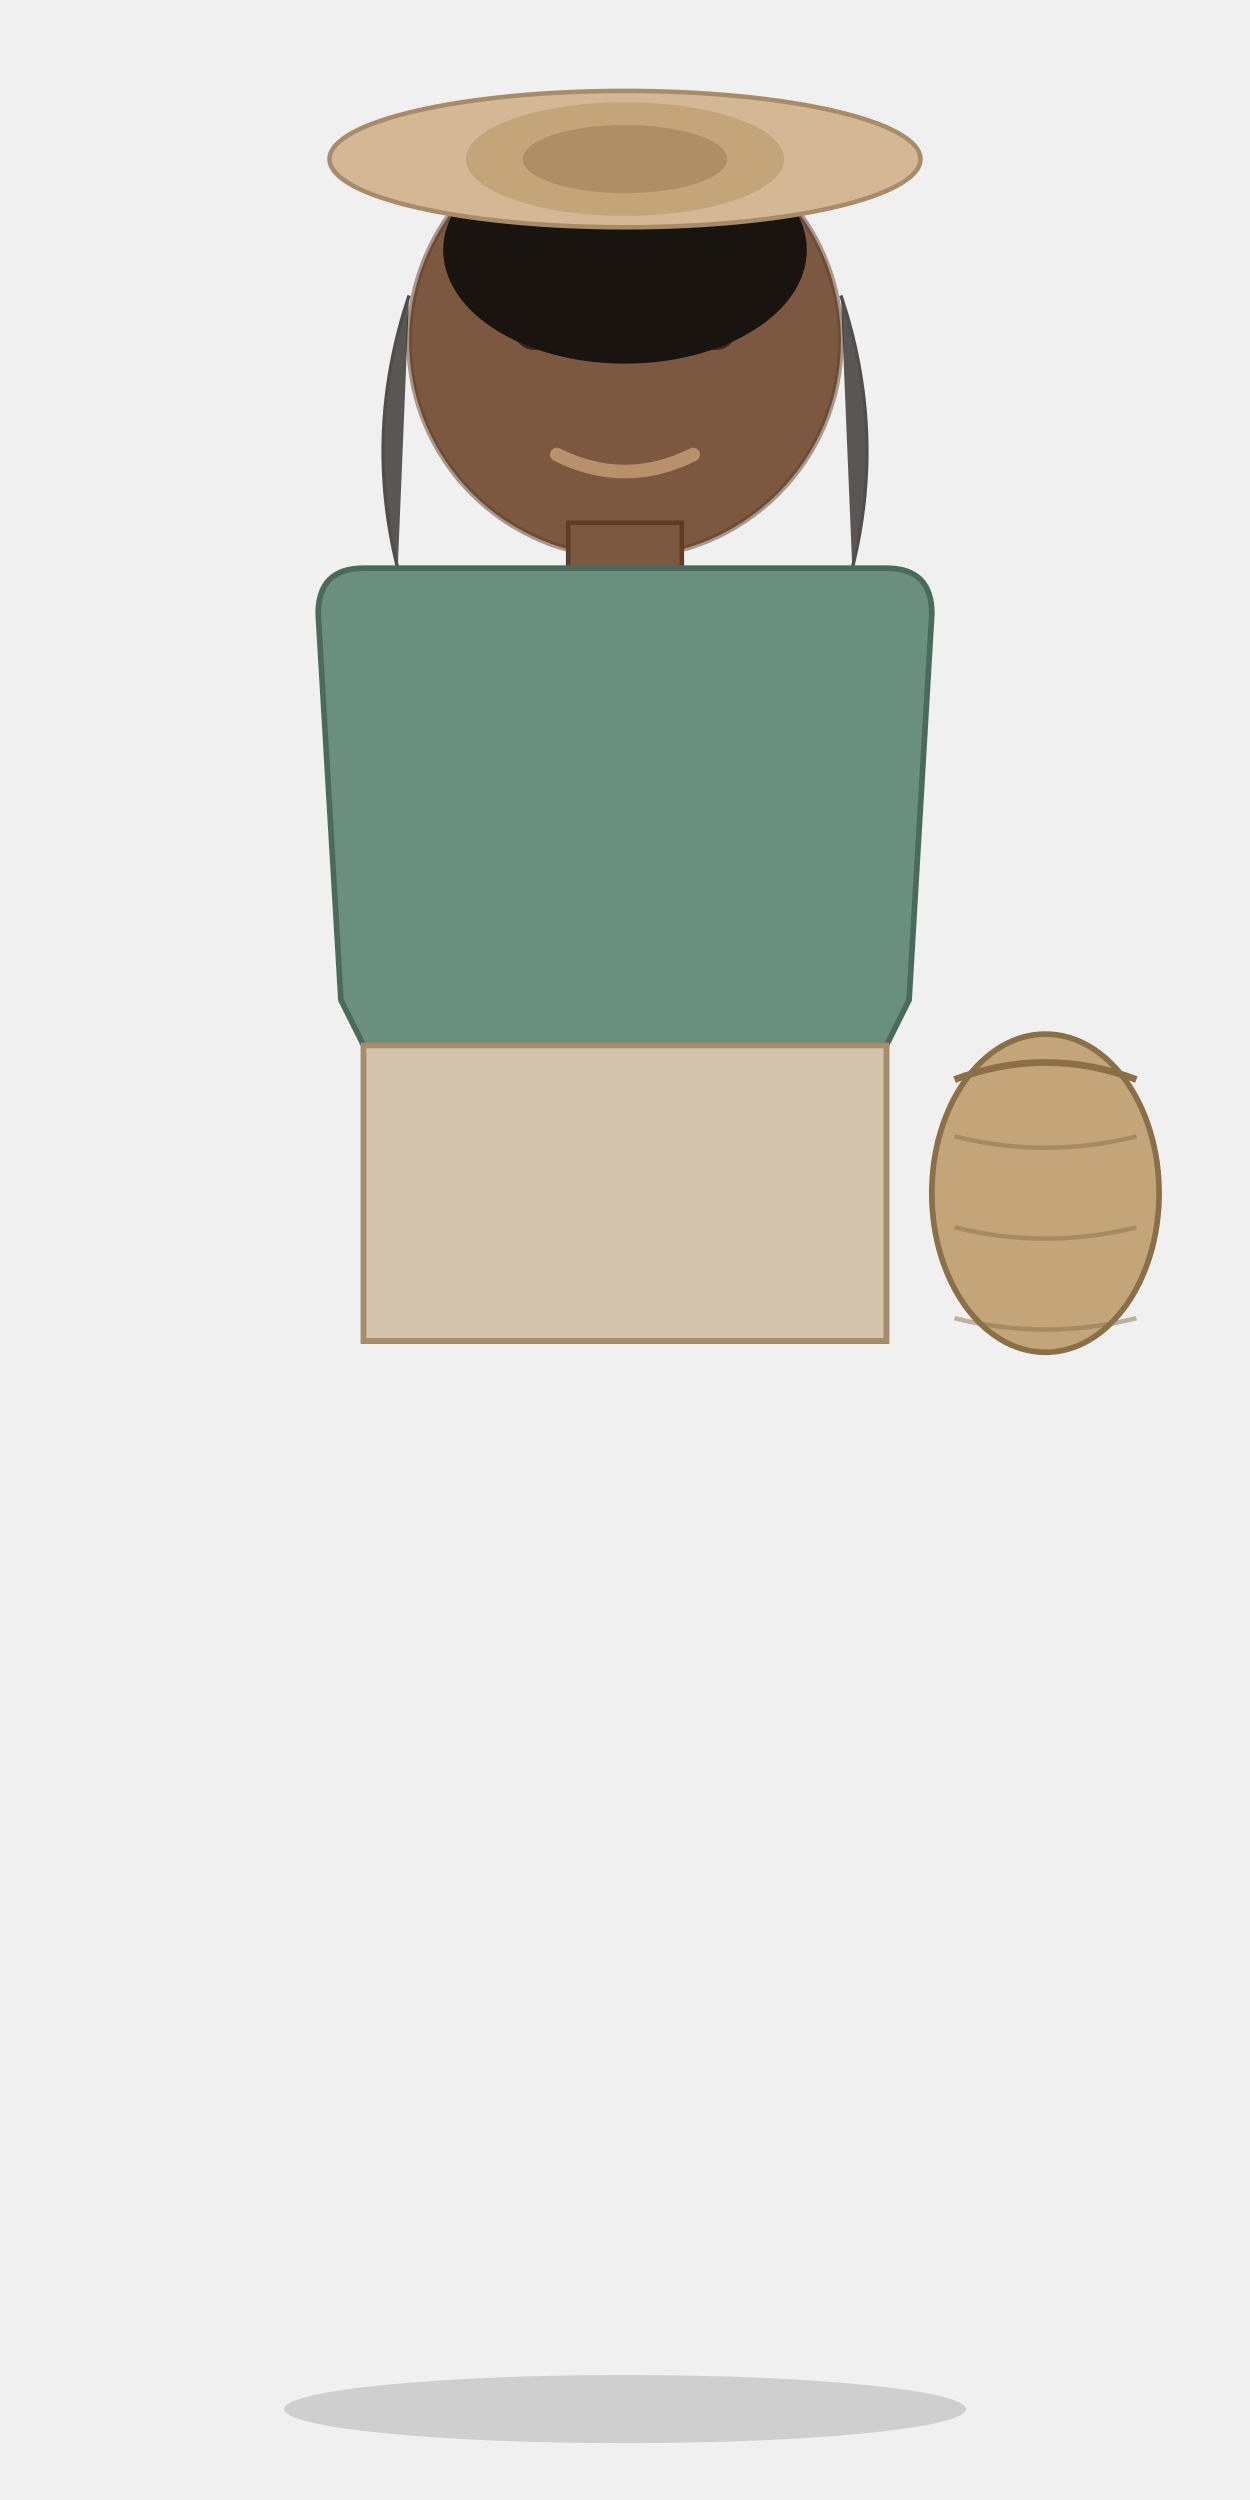
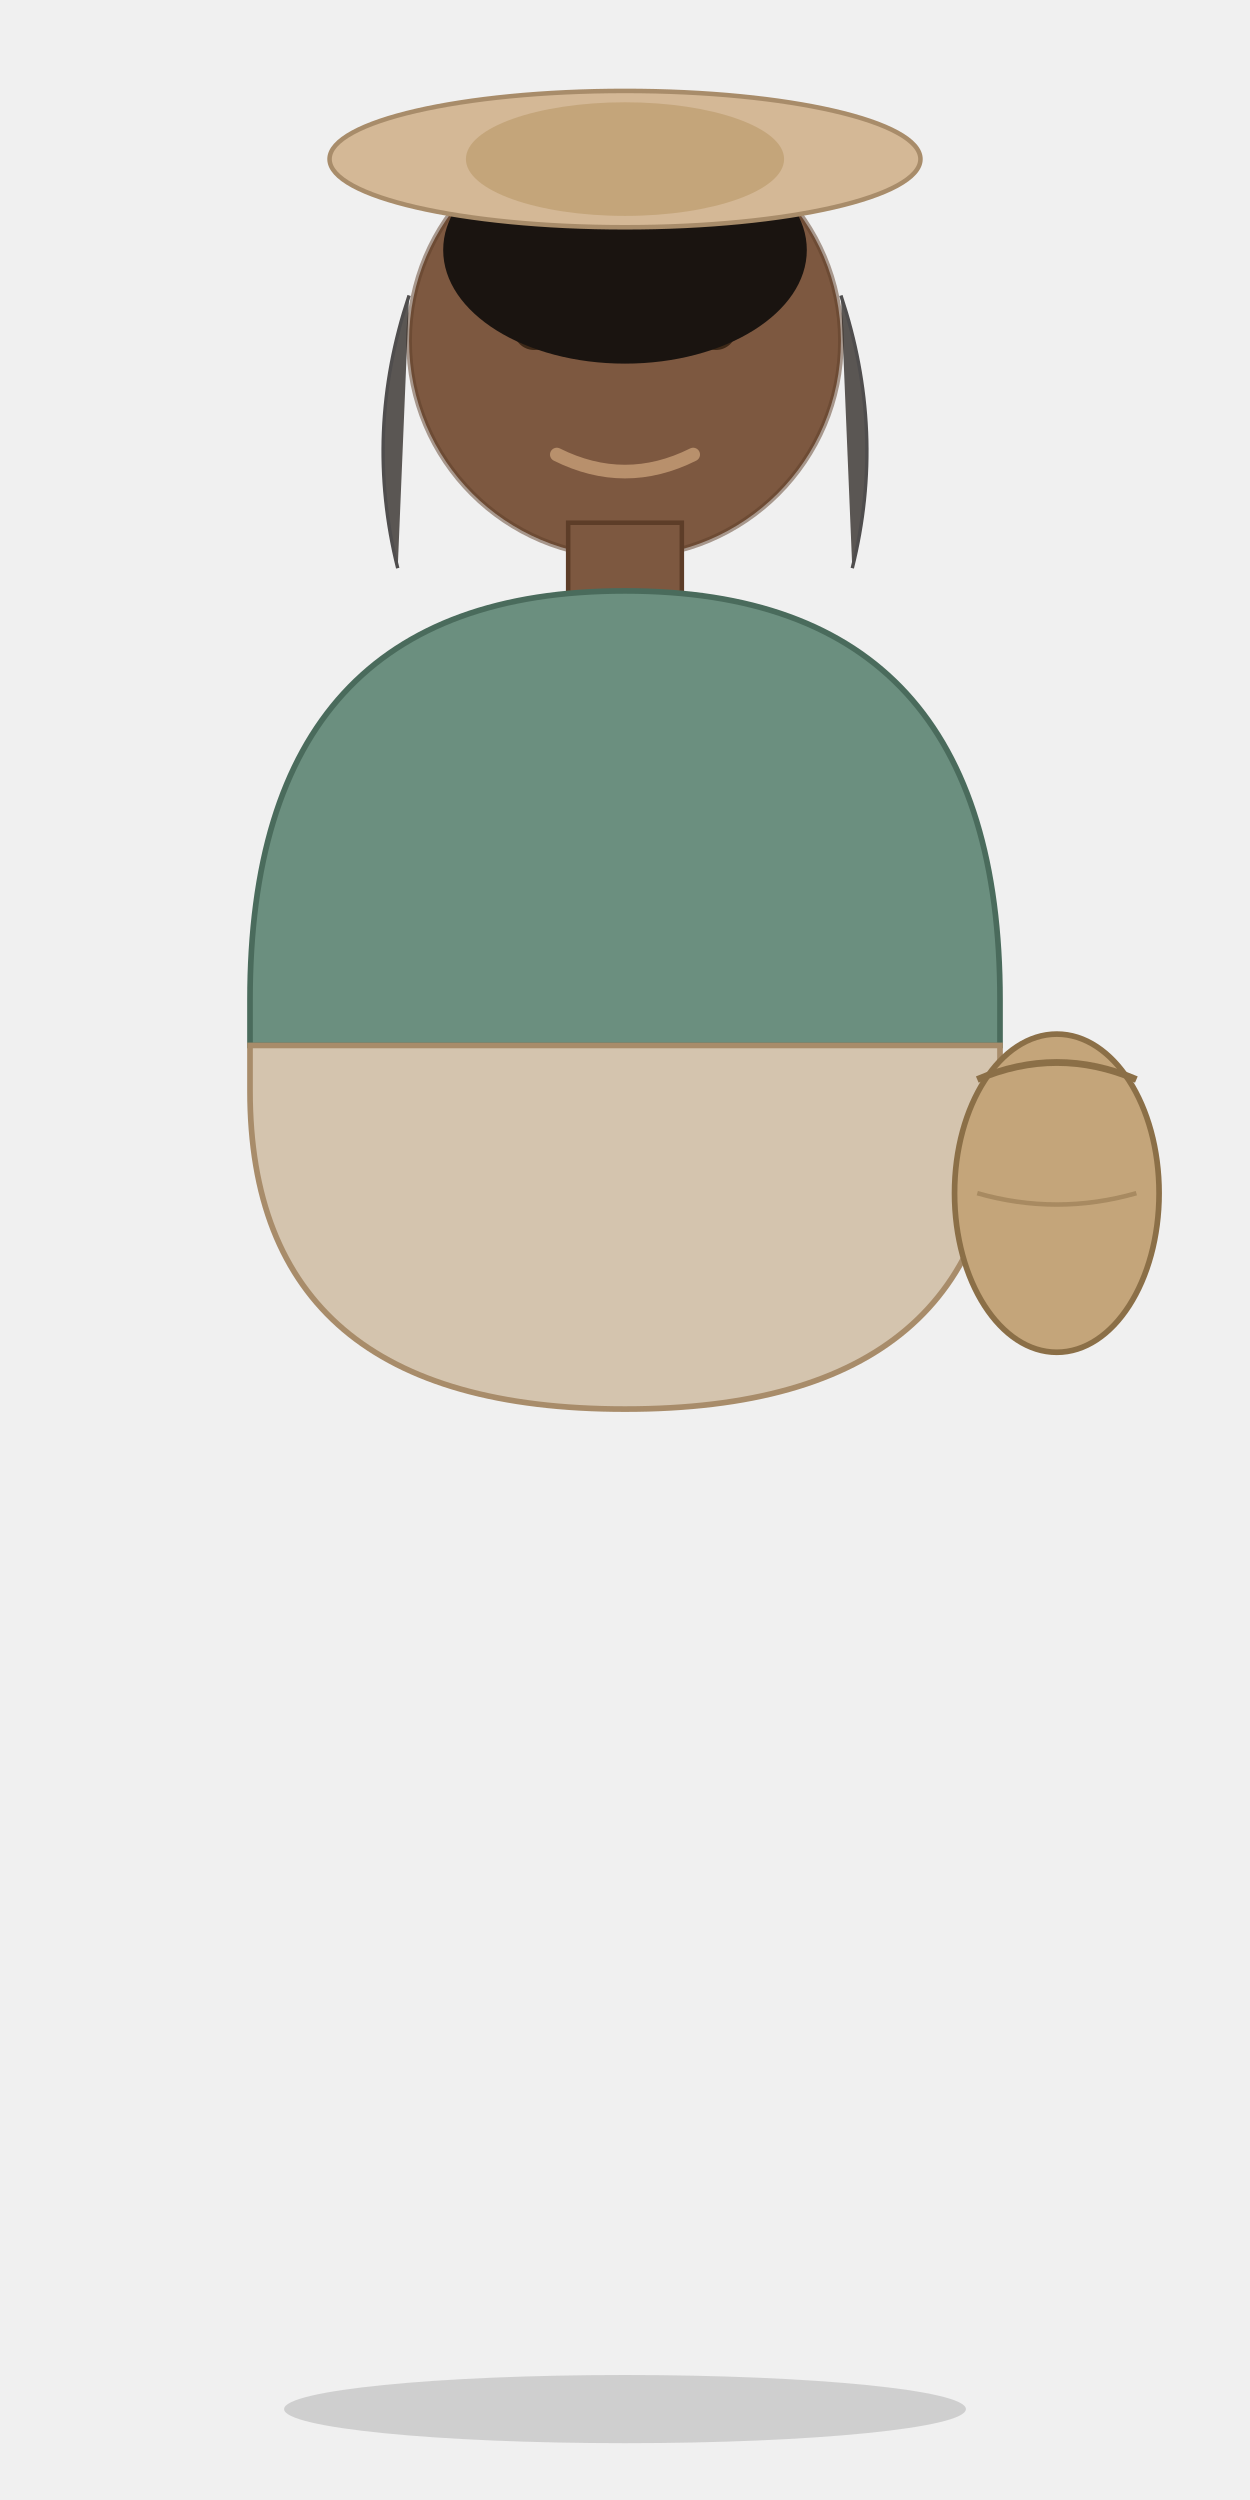
<svg xmlns="http://www.w3.org/2000/svg" viewBox="0 0 110 220" width="110" height="220">
  <ellipse cx="55" cy="212" rx="30" ry="3" fill="#000000" opacity="0.14" />
  <circle cx="55" cy="30" r="19" fill="#7D5840" />
  <circle cx="55" cy="30" r="19" fill="none" stroke="#5D3D28" stroke-width="0.5" opacity="0.5" />
  <circle cx="47" cy="29" r="1.8" fill="#3D2817" />
  <circle cx="63" cy="29" r="1.8" fill="#3D2817" />
  <circle cx="47.5" cy="28" r="0.6" fill="#FFFFFF" opacity="0.7" />
  <circle cx="63.5" cy="28" r="0.6" fill="#FFFFFF" opacity="0.7" />
  <path d="M 44 26 Q 47 24 50 26" fill="none" stroke="#3D2817" stroke-width="0.7" stroke-linecap="round" />
  <path d="M 60 26 Q 63 24 66 26" fill="none" stroke="#3D2817" stroke-width="0.7" stroke-linecap="round" />
  <path d="M 49 40 Q 55 43 61 40" stroke="#B8906C" stroke-width="1.2" fill="none" stroke-linecap="round" />
  <ellipse cx="55" cy="22" rx="16" ry="10" fill="#1A1410" />
  <path d="M 36 26 Q 32 38 35 50" fill="#1A1410" stroke="#0A0707" stroke-width="0.3" opacity="0.7" />
  <path d="M 74 26 Q 78 38 75 50" fill="#1A1410" stroke="#0A0707" stroke-width="0.3" opacity="0.7" />
  <ellipse cx="55" cy="14" rx="26" ry="6" fill="#D4B896" stroke="#A88C6A" stroke-width="0.4" />
  <ellipse cx="55" cy="14" rx="14" ry="5" fill="#C4A57A" />
-   <ellipse cx="55" cy="14" rx="9" ry="3" fill="#8B6F47" opacity="0.4" />
-   <rect x="50" y="46" width="10" height="6" fill="#7D5840" stroke="#5D3D28" stroke-width="0.4" />
-   <path d="     M 28 54     Q 28 50 32 50     L 78 50     Q 82 50 82 54     L 80 88     L 78 92     L 78 118     L 32 118     L 32 92     L 30 88     Z   " fill="#6B8F7F" stroke="#4A6B5C" stroke-width="0.5" />
-   <path d="     M 32 92     L 78 92     L 78 118     L 32 118     Z   " fill="#D4C4AE" stroke="#A88C6A" stroke-width="0.5" />
-   <ellipse cx="92" cy="105" rx="10" ry="14" fill="#C4A57A" stroke="#8B6F47" stroke-width="0.5" />
-   <path d="M 84 95 Q 92 92 100 95" fill="none" stroke="#8B6F47" stroke-width="0.6" />
-   <path d="M 84 100 Q 92 102 100 100" fill="none" stroke="#8B6F47" stroke-width="0.4" opacity="0.5" />
-   <path d="M 84 108 Q 92 110 100 108" fill="none" stroke="#8B6F47" stroke-width="0.4" opacity="0.5" />
-   <path d="M 84 116 Q 92 118 100 116" fill="none" stroke="#8B6F47" stroke-width="0.4" opacity="0.5" />
+   <rect x="50" y="46" width="10" height="8" fill="#7D5840" stroke="#5D3D28" stroke-width="0.4" />
+   <path d="M 22 88 Q 22 52 55 52 Q 88 52 88 88 L 88 92 L 22 92 Z" fill="#6B8F7F" stroke="#4A6B5C" stroke-width="0.5" />
+   <path d="M 22 92 L 88 92 L 88 96 Q 88 124 55 124 Q 22 124 22 96 Z" fill="#D4C4AE" stroke="#A88C6A" stroke-width="0.5" />
+   <ellipse cx="93" cy="105" rx="9" ry="14" fill="#C4A57A" stroke="#8B6F47" stroke-width="0.5" />
+   <path d="M 86 95 Q 93 92 100 95" fill="none" stroke="#8B6F47" stroke-width="0.6" />
+   <path d="M 86 105 Q 93 107 100 105" fill="none" stroke="#8B6F47" stroke-width="0.4" opacity="0.5" />
</svg>
